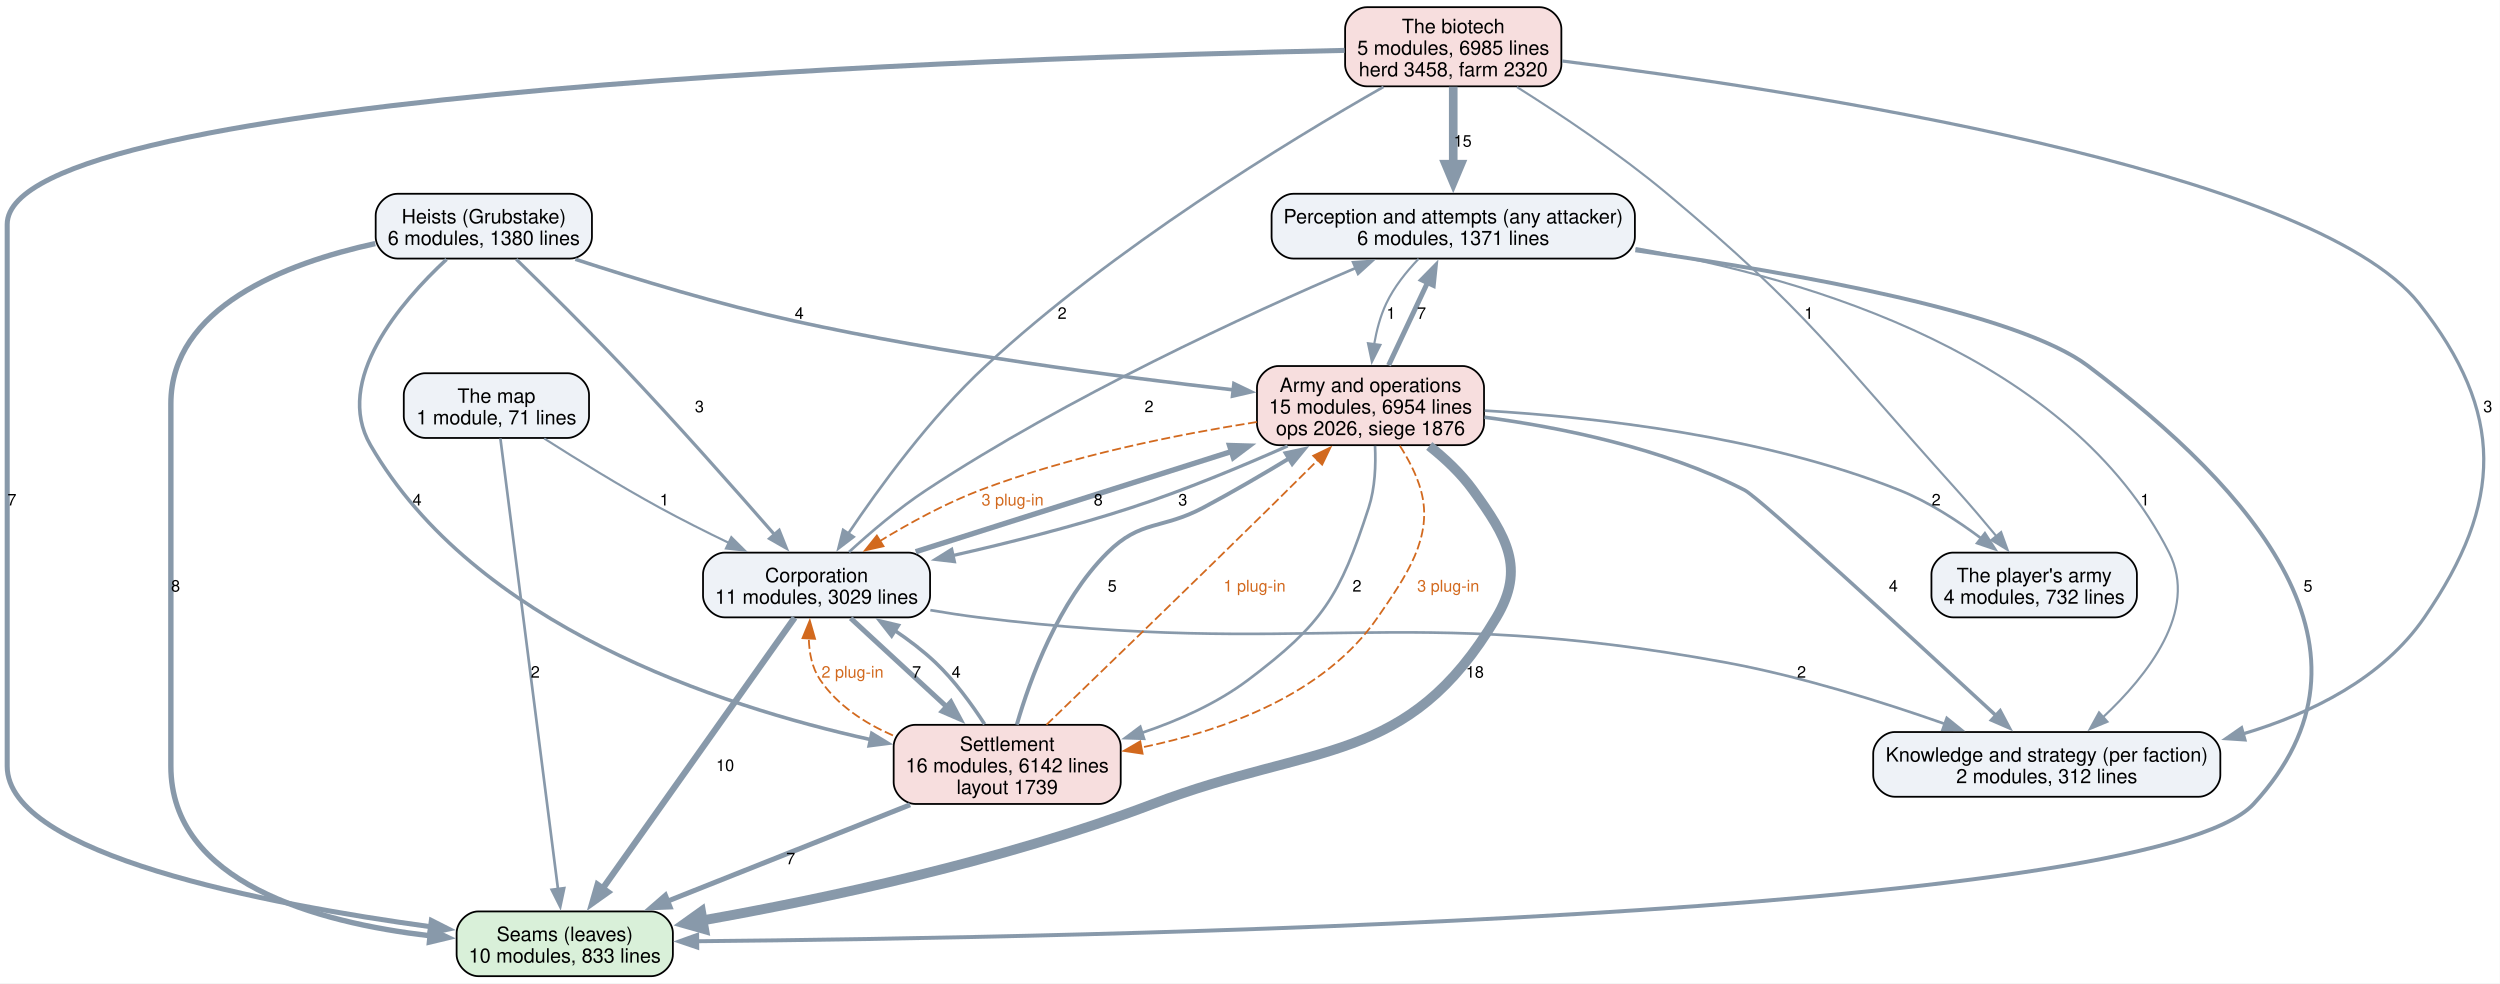
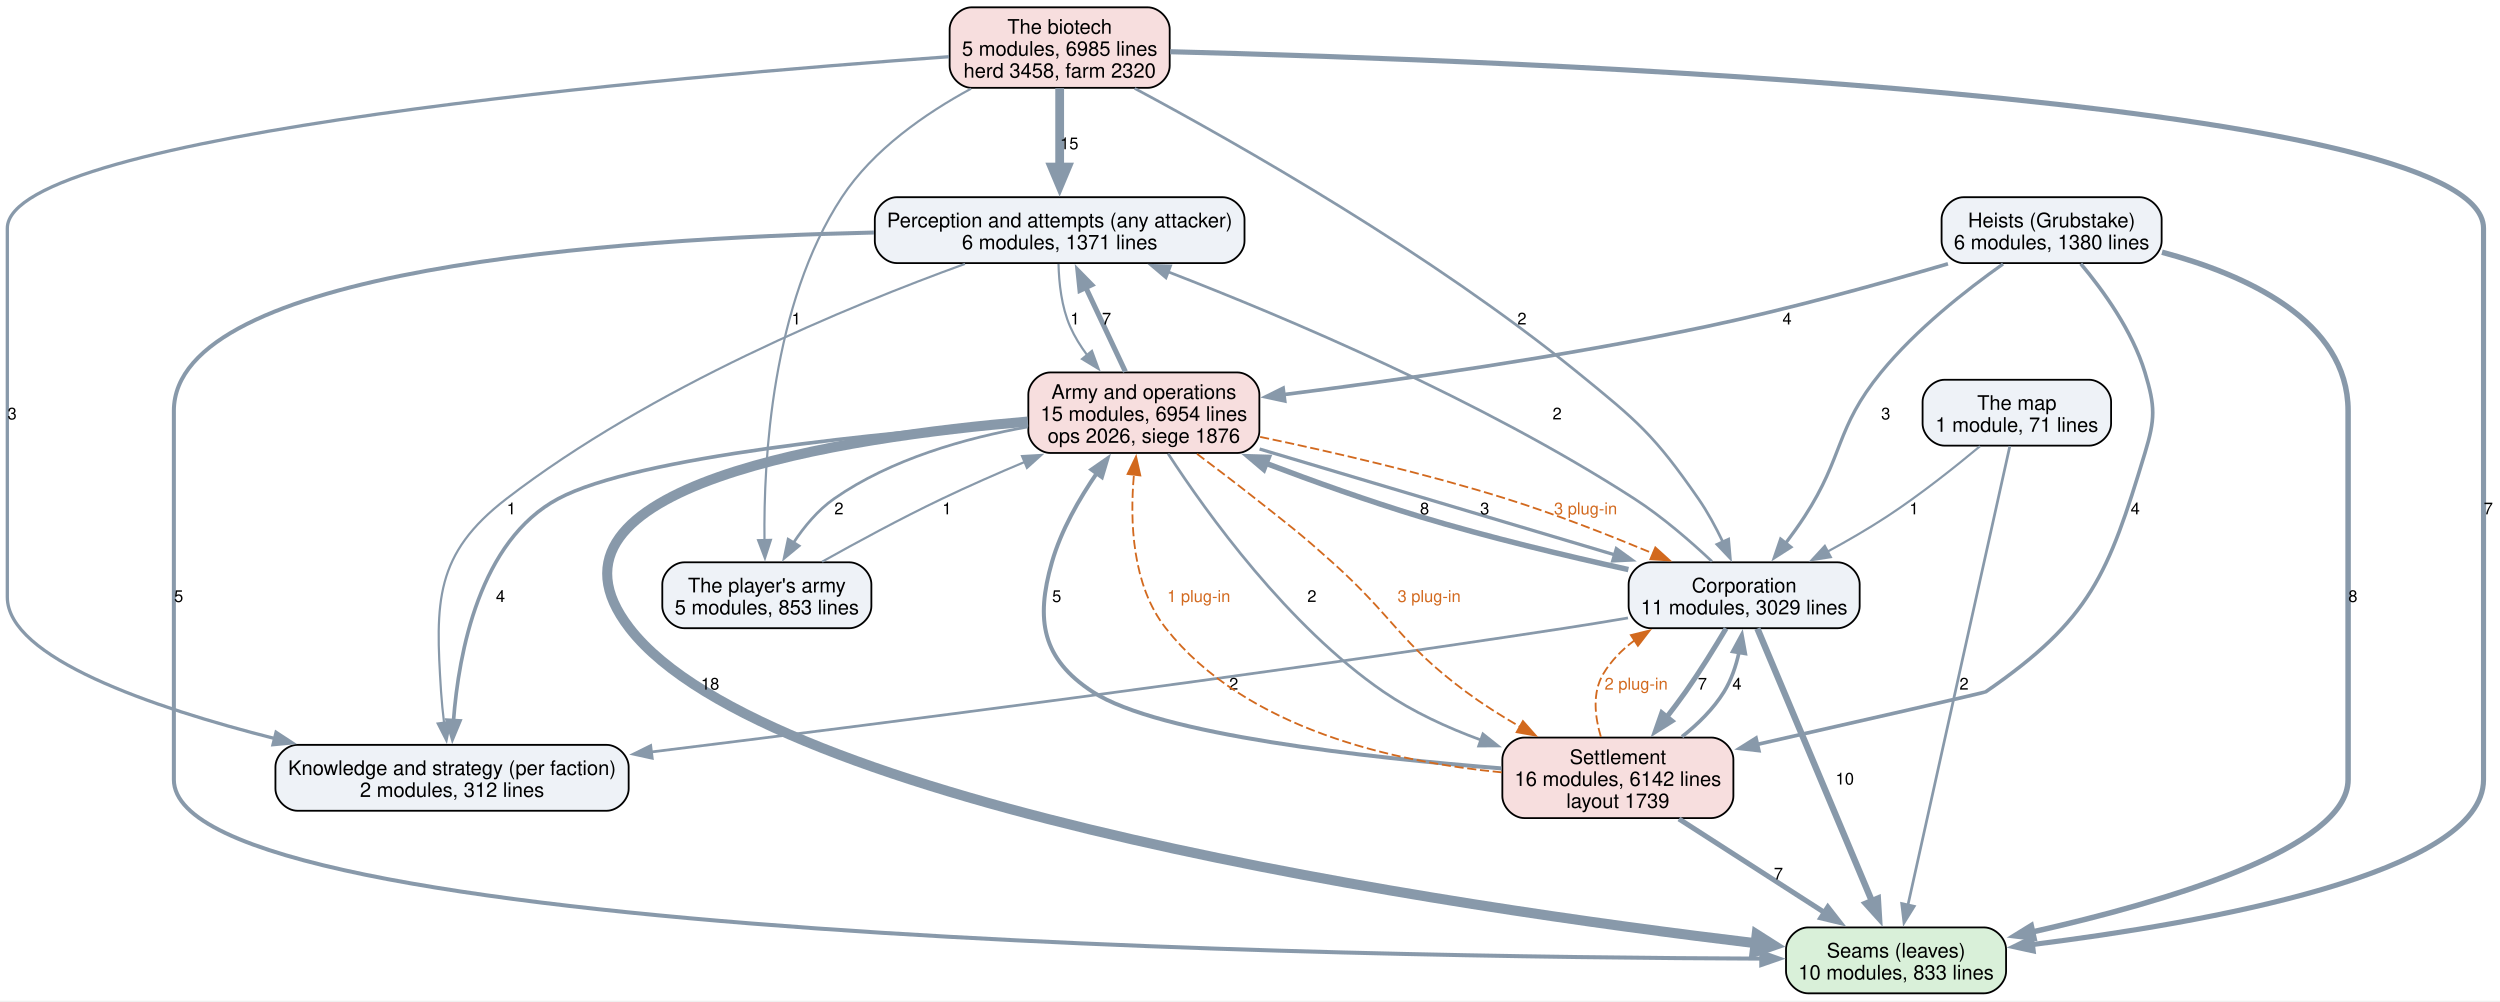
- <svg xmlns="http://www.w3.org/2000/svg" width="1390pt" height="547pt" viewBox="0.00 0.00 1390.00 547.00">
+ <svg xmlns="http://www.w3.org/2000/svg" width="1366pt" height="547pt" viewBox="0.00 0.00 1366.00 547.00">
  <g id="graph0" class="graph" transform="scale(1 1) rotate(0) translate(4 542.75)">
-     <polygon fill="white" stroke="none" points="-4,4 -4,-542.75 1385.84,-542.75 1385.84,4 -4,4" />
+     <polygon fill="white" stroke="none" points="-4,4 -4,-542.75 1362.25,-542.75 1362.25,4 -4,4" />
    <g id="node1" class="node">
-       <path fill="#d9f0d9" stroke="black" d="M358.12,-36C358.12,-36 261.88,-36 261.88,-36 255.88,-36 249.88,-30 249.88,-24 249.88,-24 249.88,-12 249.88,-12 249.88,-6 255.88,0 261.88,0 261.88,0 358.12,0 358.12,0 364.12,0 370.12,-6 370.12,-12 370.12,-12 370.12,-24 370.12,-24 370.12,-30 364.12,-36 358.12,-36" />
-       <text xml:space="preserve" text-anchor="middle" x="310" y="-19.55" font-family="Helvetica,sans-Serif" font-size="11.00">Seams (leaves)</text>
-       <text xml:space="preserve" text-anchor="middle" x="310" y="-7.55" font-family="Helvetica,sans-Serif" font-size="11.00">10 modules, 833 lines</text>
+       <path fill="#d9f0d9" stroke="black" d="M1080.12,-36C1080.12,-36 983.88,-36 983.88,-36 977.88,-36 971.88,-30 971.88,-24 971.88,-24 971.88,-12 971.88,-12 971.88,-6 977.88,0 983.88,0 983.88,0 1080.12,0 1080.12,0 1086.12,0 1092.12,-6 1092.12,-12 1092.12,-12 1092.12,-24 1092.12,-24 1092.12,-30 1086.12,-36 1080.12,-36" />
+       <text xml:space="preserve" text-anchor="middle" x="1032" y="-19.55" font-family="Helvetica,sans-Serif" font-size="11.00">Seams (leaves)</text>
+       <text xml:space="preserve" text-anchor="middle" x="1032" y="-7.55" font-family="Helvetica,sans-Serif" font-size="11.00">10 modules, 833 lines</text>
    </g>
    <g id="node2" class="node">
-       <path fill="#eef2f7" stroke="black" d="M893,-435C893,-435 715,-435 715,-435 709,-435 703,-429 703,-423 703,-423 703,-411 703,-411 703,-405 709,-399 715,-399 715,-399 893,-399 893,-399 899,-399 905,-405 905,-411 905,-411 905,-423 905,-423 905,-429 899,-435 893,-435" />
-       <text xml:space="preserve" text-anchor="middle" x="804" y="-418.55" font-family="Helvetica,sans-Serif" font-size="11.00">Perception and attempts (any attacker)</text>
-       <text xml:space="preserve" text-anchor="middle" x="804" y="-406.55" font-family="Helvetica,sans-Serif" font-size="11.00">6 modules, 1371 lines</text>
+       <path fill="#eef2f7" stroke="black" d="M664,-435C664,-435 486,-435 486,-435 480,-435 474,-429 474,-423 474,-423 474,-411 474,-411 474,-405 480,-399 486,-399 486,-399 664,-399 664,-399 670,-399 676,-405 676,-411 676,-411 676,-423 676,-423 676,-429 670,-435 664,-435" />
+       <text xml:space="preserve" text-anchor="middle" x="575" y="-418.55" font-family="Helvetica,sans-Serif" font-size="11.00">Perception and attempts (any attacker)</text>
+       <text xml:space="preserve" text-anchor="middle" x="575" y="-406.55" font-family="Helvetica,sans-Serif" font-size="11.00">6 modules, 1371 lines</text>
    </g>
    <g id="edge18" class="edge">
-       <path fill="none" stroke="#8899aa" stroke-width="2.2" d="M905.22,-403.59C995.05,-390.88 1117.93,-368.82 1157,-339.25 1249.25,-269.44 1327.4,-180.82 1249,-95.75 1190.7,-32.5 594.16,-21.37 383.33,-19.42" />
-       <polygon fill="#8899aa" stroke="#8899aa" stroke-width="2.2" points="383.66,-15.92 373.63,-19.33 383.6,-22.92 383.66,-15.92" />
-       <text xml:space="preserve" text-anchor="middle" x="1279.24" y="-213.82" font-family="Helvetica,sans-Serif" font-size="9.00">5</text>
+       <path fill="none" stroke="#8899aa" stroke-width="2.2" d="M473.54,-415.7C331.61,-412.48 91,-395.62 91,-318.25 91,-318.25 91,-318.25 91,-116.75 91,-29.63 737.34,-19.77 958.68,-18.95" />
+       <polygon fill="#8899aa" stroke="#8899aa" stroke-width="2.2" points="958.39,-22.45 968.37,-18.92 958.36,-15.45 958.39,-22.45" />
+       <text xml:space="preserve" text-anchor="middle" x="93.62" y="-213.82" font-family="Helvetica,sans-Serif" font-size="9.00">5</text>
    </g>
    <g id="node3" class="node">
-       <path fill="#eef2f7" stroke="black" d="M1218.5,-135.75C1218.5,-135.75 1049.5,-135.75 1049.5,-135.75 1043.5,-135.75 1037.5,-129.75 1037.5,-123.75 1037.5,-123.75 1037.5,-111.75 1037.5,-111.75 1037.5,-105.75 1043.5,-99.75 1049.5,-99.75 1049.5,-99.75 1218.5,-99.75 1218.5,-99.75 1224.5,-99.75 1230.5,-105.75 1230.5,-111.75 1230.5,-111.75 1230.5,-123.75 1230.5,-123.75 1230.5,-129.75 1224.5,-135.75 1218.5,-135.75" />
-       <text xml:space="preserve" text-anchor="middle" x="1134" y="-119.3" font-family="Helvetica,sans-Serif" font-size="11.00">Knowledge and strategy (per faction)</text>
-       <text xml:space="preserve" text-anchor="middle" x="1134" y="-107.3" font-family="Helvetica,sans-Serif" font-size="11.00">2 modules, 312 lines</text>
+       <path fill="#eef2f7" stroke="black" d="M327.5,-135.75C327.5,-135.75 158.5,-135.75 158.5,-135.75 152.5,-135.75 146.5,-129.75 146.5,-123.75 146.5,-123.75 146.5,-111.75 146.5,-111.75 146.5,-105.75 152.5,-99.75 158.5,-99.75 158.5,-99.75 327.5,-99.75 327.5,-99.75 333.5,-99.75 339.5,-105.75 339.5,-111.75 339.5,-111.75 339.5,-123.75 339.5,-123.75 339.5,-129.75 333.5,-135.75 327.5,-135.75" />
+       <text xml:space="preserve" text-anchor="middle" x="243" y="-119.3" font-family="Helvetica,sans-Serif" font-size="11.00">Knowledge and strategy (per faction)</text>
+       <text xml:space="preserve" text-anchor="middle" x="243" y="-107.3" font-family="Helvetica,sans-Serif" font-size="11.00">2 modules, 312 lines</text>
    </g>
    <g id="edge17" class="edge">
-       <path fill="none" stroke="#8899aa" stroke-width="1.2" d="M905.39,-404.81C1004.03,-387.62 1146.85,-344.28 1202,-235.5 1218.41,-203.12 1190.13,-167.23 1165.2,-143.9" />
-       <polygon fill="#8899aa" stroke="#8899aa" stroke-width="1.2" points="1167.73,-141.47 1157.95,-137.41 1163.06,-146.68 1167.73,-141.47" />
-       <text xml:space="preserve" text-anchor="middle" x="1188.59" y="-261.7" font-family="Helvetica,sans-Serif" font-size="9.00">1</text>
+       <path fill="none" stroke="#8899aa" stroke-width="1.2" d="M523.27,-398.56C460.03,-375.63 351.69,-331.02 272.75,-270.25 233.52,-240.05 233.79,-214.15 237,-164.75 237.36,-159.27 237.95,-153.44 238.63,-147.84" />
+       <polygon fill="#8899aa" stroke="#8899aa" stroke-width="1.2" points="242.09,-148.35 239.95,-137.97 235.15,-147.42 242.09,-148.35" />
+       <text xml:space="preserve" text-anchor="middle" x="275.38" y="-261.7" font-family="Helvetica,sans-Serif" font-size="9.00">1</text>
    </g>
    <g id="node6" class="node">
-       <path fill="#f7dede" stroke="black" d="M809.12,-339.25C809.12,-339.25 706.88,-339.25 706.88,-339.25 700.88,-339.25 694.88,-333.25 694.88,-327.25 694.88,-327.25 694.88,-307.25 694.88,-307.25 694.88,-301.25 700.88,-295.25 706.88,-295.25 706.88,-295.25 809.12,-295.25 809.12,-295.25 815.12,-295.25 821.12,-301.25 821.12,-307.25 821.12,-307.25 821.12,-327.25 821.12,-327.25 821.12,-333.25 815.12,-339.25 809.12,-339.25" />
-       <text xml:space="preserve" text-anchor="middle" x="758" y="-324.8" font-family="Helvetica,sans-Serif" font-size="11.00">Army and operations</text>
-       <text xml:space="preserve" text-anchor="middle" x="758" y="-312.8" font-family="Helvetica,sans-Serif" font-size="11.00">15 modules, 6954 lines</text>
-       <text xml:space="preserve" text-anchor="middle" x="758" y="-300.8" font-family="Helvetica,sans-Serif" font-size="11.00">ops 2026, siege 1876</text>
+       <path fill="#f7dede" stroke="black" d="M672.12,-339.25C672.12,-339.25 569.88,-339.25 569.88,-339.25 563.88,-339.25 557.88,-333.25 557.88,-327.25 557.88,-327.25 557.88,-307.25 557.88,-307.25 557.88,-301.25 563.88,-295.25 569.88,-295.25 569.88,-295.25 672.12,-295.25 672.12,-295.25 678.12,-295.25 684.12,-301.25 684.12,-307.25 684.12,-307.25 684.12,-327.25 684.12,-327.25 684.12,-333.25 678.12,-339.25 672.12,-339.25" />
+       <text xml:space="preserve" text-anchor="middle" x="621" y="-324.8" font-family="Helvetica,sans-Serif" font-size="11.00">Army and operations</text>
+       <text xml:space="preserve" text-anchor="middle" x="621" y="-312.8" font-family="Helvetica,sans-Serif" font-size="11.00">15 modules, 6954 lines</text>
+       <text xml:space="preserve" text-anchor="middle" x="621" y="-300.8" font-family="Helvetica,sans-Serif" font-size="11.00">ops 2026, siege 1876</text>
    </g>
    <g id="edge16" class="edge">
-       <path fill="none" stroke="#8899aa" stroke-width="1.2" d="M784.77,-398.86C778.03,-391.82 771.07,-383.17 766.75,-374 763.46,-367.02 761.37,-359.06 760.04,-351.38" />
-       <polygon fill="#8899aa" stroke="#8899aa" stroke-width="1.2" points="763.52,-351 758.77,-341.53 756.58,-351.9 763.52,-351" />
-       <text xml:space="preserve" text-anchor="middle" x="769.38" y="-365.45" font-family="Helvetica,sans-Serif" font-size="9.00">1</text>
+       <path fill="none" stroke="#8899aa" stroke-width="1.2" d="M574.37,-398.55C574.61,-388.18 576.01,-375.01 580.75,-364.25 583.15,-358.81 586.42,-353.54 590.08,-348.63" />
+       <polygon fill="#8899aa" stroke="#8899aa" stroke-width="1.2" points="592.64,-351.04 596.3,-341.1 587.23,-346.59 592.64,-351.04" />
+       <text xml:space="preserve" text-anchor="middle" x="583.38" y="-365.45" font-family="Helvetica,sans-Serif" font-size="9.00">1</text>
    </g>
    <g id="node4" class="node">
-       <path fill="#eef2f7" stroke="black" d="M501.12,-235.5C501.12,-235.5 398.88,-235.5 398.88,-235.5 392.88,-235.5 386.88,-229.5 386.88,-223.5 386.88,-223.5 386.88,-211.5 386.88,-211.5 386.88,-205.5 392.88,-199.5 398.88,-199.5 398.88,-199.5 501.12,-199.5 501.12,-199.5 507.12,-199.5 513.12,-205.5 513.12,-211.5 513.12,-211.5 513.12,-223.5 513.12,-223.5 513.12,-229.5 507.12,-235.5 501.12,-235.5" />
-       <text xml:space="preserve" text-anchor="middle" x="450" y="-219.05" font-family="Helvetica,sans-Serif" font-size="11.00">Corporation</text>
-       <text xml:space="preserve" text-anchor="middle" x="450" y="-207.05" font-family="Helvetica,sans-Serif" font-size="11.00">11 modules, 3029 lines</text>
+       <path fill="#eef2f7" stroke="black" d="M1000.12,-235.5C1000.12,-235.5 897.88,-235.5 897.88,-235.5 891.88,-235.5 885.88,-229.5 885.88,-223.5 885.88,-223.5 885.88,-211.5 885.88,-211.5 885.88,-205.5 891.88,-199.5 897.88,-199.5 897.88,-199.5 1000.12,-199.5 1000.12,-199.5 1006.12,-199.5 1012.12,-205.5 1012.12,-211.5 1012.12,-211.5 1012.12,-223.5 1012.12,-223.5 1012.12,-229.5 1006.12,-235.5 1000.12,-235.5" />
+       <text xml:space="preserve" text-anchor="middle" x="949" y="-219.05" font-family="Helvetica,sans-Serif" font-size="11.00">Corporation</text>
+       <text xml:space="preserve" text-anchor="middle" x="949" y="-207.05" font-family="Helvetica,sans-Serif" font-size="11.00">11 modules, 3029 lines</text>
    </g>
    <g id="edge10" class="edge">
-       <path fill="none" stroke="#8899aa" stroke-width="3.5" d="M437.82,-199.32C413.93,-165.61 360.67,-90.47 330.99,-48.61" />
-       <polygon fill="#8899aa" stroke="#8899aa" stroke-width="3.5" points="333.95,-46.74 325.31,-40.6 328.24,-50.79 333.95,-46.74" />
-       <text xml:space="preserve" text-anchor="middle" x="399.17" y="-114.08" font-family="Helvetica,sans-Serif" font-size="9.00">10</text>
+       <path fill="none" stroke="#8899aa" stroke-width="3.5" d="M956.22,-199.32C970.2,-166.05 1001.15,-92.42 1018.86,-50.26" />
+       <polygon fill="#8899aa" stroke="#8899aa" stroke-width="3.5" points="1022.04,-51.74 1022.68,-41.17 1015.58,-49.03 1022.04,-51.74" />
+       <text xml:space="preserve" text-anchor="middle" x="1004" y="-114.08" font-family="Helvetica,sans-Serif" font-size="9.00">10</text>
    </g>
    <g id="edge9" class="edge">
-       <path fill="none" stroke="#8899aa" stroke-width="1.5" d="M468.03,-235.82C479.71,-246.52 495.58,-260.09 511,-270.25 589.67,-322.08 689.35,-367.91 749.82,-393.78" />
-       <polygon fill="#8899aa" stroke="#8899aa" stroke-width="1.5" points="748.34,-396.95 758.92,-397.64 751.08,-390.51 748.34,-396.95" />
-       <text xml:space="preserve" text-anchor="middle" x="634.85" y="-313.57" font-family="Helvetica,sans-Serif" font-size="9.00">2</text>
+       <path fill="none" stroke="#8899aa" stroke-width="1.5" d="M931.4,-235.99C919.97,-246.75 904.37,-260.33 889,-270.25 805.64,-324.05 699.21,-369.08 634.13,-394.27" />
+       <polygon fill="#8899aa" stroke="#8899aa" stroke-width="1.5" points="633.08,-390.93 624.99,-397.78 635.58,-397.46 633.08,-390.93" />
+       <text xml:space="preserve" text-anchor="middle" x="846.81" y="-313.57" font-family="Helvetica,sans-Serif" font-size="9.00">2</text>
    </g>
    <g id="edge8" class="edge">
-       <path fill="none" stroke="#8899aa" stroke-width="1.5" d="M513.27,-203.51C522.22,-201.98 531.32,-200.58 540,-199.5 723.37,-176.75 773.24,-207.77 955,-174.5 996.85,-166.84 1042.64,-152.46 1077.42,-140.23" />
-       <polygon fill="#8899aa" stroke="#8899aa" stroke-width="1.5" points="1078.4,-143.6 1086.64,-136.94 1076.05,-137.01 1078.4,-143.6" />
-       <text xml:space="preserve" text-anchor="middle" x="997.67" y="-165.95" font-family="Helvetica,sans-Serif" font-size="9.00">2</text>
+       <path fill="none" stroke="#8899aa" stroke-width="1.5" d="M885.54,-205.11C874.05,-203.16 862.18,-201.21 851,-199.5 676.68,-172.82 473.46,-146.86 351.67,-131.86" />
+       <polygon fill="#8899aa" stroke="#8899aa" stroke-width="1.5" points="352.39,-128.42 342.04,-130.68 351.54,-135.37 352.39,-128.42" />
+       <text xml:space="preserve" text-anchor="middle" x="670.09" y="-165.95" font-family="Helvetica,sans-Serif" font-size="9.00">2</text>
    </g>
    <g id="node5" class="node">
-       <path fill="#f7dede" stroke="black" d="M607.12,-139.75C607.12,-139.75 504.88,-139.75 504.88,-139.75 498.88,-139.75 492.88,-133.75 492.88,-127.75 492.88,-127.75 492.88,-107.75 492.88,-107.75 492.88,-101.75 498.88,-95.75 504.88,-95.75 504.88,-95.75 607.12,-95.75 607.12,-95.75 613.12,-95.75 619.12,-101.75 619.12,-107.75 619.12,-107.75 619.12,-127.75 619.12,-127.75 619.12,-133.75 613.12,-139.75 607.12,-139.75" />
-       <text xml:space="preserve" text-anchor="middle" x="556" y="-125.3" font-family="Helvetica,sans-Serif" font-size="11.00">Settlement</text>
-       <text xml:space="preserve" text-anchor="middle" x="556" y="-113.3" font-family="Helvetica,sans-Serif" font-size="11.00">16 modules, 6142 lines</text>
-       <text xml:space="preserve" text-anchor="middle" x="556" y="-101.3" font-family="Helvetica,sans-Serif" font-size="11.00">layout 1739</text>
+       <path fill="#f7dede" stroke="black" d="M931.12,-139.75C931.12,-139.75 828.88,-139.75 828.88,-139.75 822.88,-139.75 816.88,-133.75 816.88,-127.75 816.88,-127.75 816.88,-107.75 816.88,-107.75 816.88,-101.75 822.88,-95.75 828.88,-95.75 828.88,-95.75 931.12,-95.75 931.12,-95.75 937.12,-95.75 943.12,-101.75 943.12,-107.75 943.12,-107.75 943.12,-127.75 943.12,-127.75 943.12,-133.75 937.12,-139.75 931.12,-139.75" />
+       <text xml:space="preserve" text-anchor="middle" x="880" y="-125.3" font-family="Helvetica,sans-Serif" font-size="11.00">Settlement</text>
+       <text xml:space="preserve" text-anchor="middle" x="880" y="-113.3" font-family="Helvetica,sans-Serif" font-size="11.00">16 modules, 6142 lines</text>
+       <text xml:space="preserve" text-anchor="middle" x="880" y="-101.3" font-family="Helvetica,sans-Serif" font-size="11.00">layout 1739</text>
    </g>
    <g id="edge11" class="edge">
-       <path fill="none" stroke="#8899aa" stroke-width="2.8" d="M468.95,-199.02C483.75,-185.38 504.68,-166.08 522.31,-149.82" />
-       <polygon fill="#8899aa" stroke="#8899aa" stroke-width="2.8" points="524.68,-152.39 529.66,-143.04 519.94,-147.25 524.68,-152.39" />
-       <text xml:space="preserve" text-anchor="middle" x="505.62" y="-165.95" font-family="Helvetica,sans-Serif" font-size="9.00">7</text>
+       <path fill="none" stroke="#8899aa" stroke-width="2.8" d="M939.14,-199.38C933.06,-189.13 924.93,-175.96 917,-164.75 913.76,-160.17 910.22,-155.45 906.65,-150.86" />
+       <polygon fill="#8899aa" stroke="#8899aa" stroke-width="2.8" points="909.49,-148.81 900.52,-143.17 904.02,-153.17 909.49,-148.81" />
+       <text xml:space="preserve" text-anchor="middle" x="926.18" y="-165.95" font-family="Helvetica,sans-Serif" font-size="9.00">7</text>
    </g>
    <g id="edge7" class="edge">
-       <path fill="none" stroke="#8899aa" stroke-width="3" d="M505.11,-235.99C554.03,-251.52 626.02,-274.36 680.7,-291.72" />
-       <polygon fill="#8899aa" stroke="#8899aa" stroke-width="3" points="679.64,-295.05 690.23,-294.74 681.76,-288.38 679.64,-295.05" />
-       <text xml:space="preserve" text-anchor="middle" x="606.62" y="-261.7" font-family="Helvetica,sans-Serif" font-size="9.00">8</text>
+       <path fill="none" stroke="#8899aa" stroke-width="3" d="M885.75,-231.53C851.7,-239.03 809.14,-249.2 771.75,-260.5 743.9,-268.92 713.73,-279.72 687.75,-289.58" />
+       <polygon fill="#8899aa" stroke="#8899aa" stroke-width="3" points="686.51,-286.31 678.42,-293.16 689.01,-292.84 686.51,-286.31" />
+       <text xml:space="preserve" text-anchor="middle" x="774.38" y="-261.7" font-family="Helvetica,sans-Serif" font-size="9.00">8</text>
    </g>
    <g id="edge21" class="edge">
-       <path fill="none" stroke="#8899aa" stroke-width="2.8" d="M502.01,-95.3C462.11,-79.44 407.89,-57.9 367.24,-41.74" />
-       <polygon fill="#8899aa" stroke="#8899aa" stroke-width="2.8" points="368.54,-38.49 357.95,-38.05 365.95,-45 368.54,-38.49" />
-       <text xml:space="preserve" text-anchor="middle" x="435.62" y="-62.2" font-family="Helvetica,sans-Serif" font-size="9.00">7</text>
+       <path fill="none" stroke="#8899aa" stroke-width="2.8" d="M913.36,-95.3C936.83,-80.2 968.33,-59.95 992.97,-44.1" />
+       <polygon fill="#8899aa" stroke="#8899aa" stroke-width="2.8" points="994.72,-47.13 1001.24,-38.78 990.94,-41.25 994.72,-47.13" />
+       <text xml:space="preserve" text-anchor="middle" x="967.73" y="-62.2" font-family="Helvetica,sans-Serif" font-size="9.00">7</text>
    </g>
    <g id="edge20" class="edge">
-       <path fill="none" stroke="#8899aa" stroke-width="2" d="M543.45,-140.1C536.29,-151.17 526.64,-164.43 516,-174.5 509.22,-180.92 501.32,-186.92 493.39,-192.26" />
-       <polygon fill="#8899aa" stroke="#8899aa" stroke-width="2" points="491.75,-189.15 485.21,-197.49 495.52,-195.05 491.75,-189.15" />
-       <text xml:space="preserve" text-anchor="middle" x="527.64" y="-165.95" font-family="Helvetica,sans-Serif" font-size="9.00">4</text>
+       <path fill="none" stroke="#8899aa" stroke-width="2" d="M915.06,-140.24C923.72,-147.08 932.18,-155.36 938,-164.75 941.99,-171.19 944.55,-178.85 946.19,-186.28" />
+       <polygon fill="#8899aa" stroke="#8899aa" stroke-width="2" points="942.73,-186.79 947.77,-196.1 949.64,-185.67 942.73,-186.79" />
+       <text xml:space="preserve" text-anchor="middle" x="945.06" y="-165.95" font-family="Helvetica,sans-Serif" font-size="9.00">4</text>
+     </g>
+     <g id="edge33" class="edge">
+       <path fill="none" stroke="#d2691e" stroke-dasharray="5,2" d="M870.71,-140.15C867.44,-151.1 865.91,-164.24 872,-174.5 876.28,-181.7 882.27,-187.75 889.04,-192.8" />
+       <polygon fill="#d2691e" stroke="#d2691e" points="887.12,-195.73 897.41,-198.27 890.95,-189.87 887.12,-195.73" />
+       <text xml:space="preserve" text-anchor="middle" x="890" y="-165.95" font-family="Helvetica,sans-Serif" font-size="9.00" fill="#d2691e">2 plug-in</text>
+     </g>
+     <g id="edge19" class="edge">
+       <path fill="none" stroke="#8899aa" stroke-width="2.2" d="M816.42,-122.9C743.33,-128.71 628.82,-141.27 593,-164.75 565.43,-182.82 561.69,-203.81 570.75,-235.5 575.73,-252.91 585.66,-270.23 595.39,-284.33" />
+       <polygon fill="#8899aa" stroke="#8899aa" stroke-width="2.2" points="592.4,-286.16 601.1,-292.2 598.06,-282.05 592.4,-286.16" />
+       <text xml:space="preserve" text-anchor="middle" x="573.38" y="-213.82" font-family="Helvetica,sans-Serif" font-size="9.00">5</text>
    </g>
    <g id="edge32" class="edge">
-       <path fill="none" stroke="#d2691e" stroke-dasharray="5,2" d="M492.48,-133.84C476.75,-140.68 461.65,-150.54 452,-164.75 447.45,-171.45 445.86,-179.83 445.7,-187.89" />
-       <polygon fill="#d2691e" stroke="#d2691e" points="442.19,-187.93 446.24,-197.72 449.18,-187.55 442.19,-187.93" />
-       <text xml:space="preserve" text-anchor="middle" x="470" y="-165.95" font-family="Helvetica,sans-Serif" font-size="9.00" fill="#d2691e">2 plug-in</text>
-     </g>
-     <g id="edge19" class="edge">
-       <path fill="none" stroke="#8899aa" stroke-width="2.2" d="M561.35,-139.86C568.78,-165.43 584.5,-208.43 611.75,-235.5 630.3,-253.93 641.92,-248.21 665,-260.5 680.89,-268.96 697.88,-278.88 712.94,-287.99" />
-       <polygon fill="#8899aa" stroke="#8899aa" stroke-width="2.2" points="710.83,-290.8 721.18,-293.02 714.47,-284.82 710.83,-290.8" />
-       <text xml:space="preserve" text-anchor="middle" x="614.38" y="-213.82" font-family="Helvetica,sans-Serif" font-size="9.00">5</text>
+       <path fill="none" stroke="#d2691e" stroke-dasharray="5,2" d="M816.56,-120.73C758.97,-126.23 676.57,-144.08 633,-199.5 614.52,-223.01 613.28,-257.93 615.59,-283.46" />
+       <polygon fill="#d2691e" stroke="#d2691e" points="612.11,-283.76 616.73,-293.29 619.06,-282.96 612.11,-283.76" />
+       <text xml:space="preserve" text-anchor="middle" x="651" y="-213.82" font-family="Helvetica,sans-Serif" font-size="9.00" fill="#d2691e">1 plug-in</text>
+     </g>
+     <g id="edge4" class="edge">
+       <path fill="none" stroke="#8899aa" stroke-width="5.5" d="M557.6,-312.41C457.38,-303.94 279.6,-277.67 340,-199.5 415.5,-101.78 791.48,-46.94 955.39,-27.35" />
+       <polygon fill="#8899aa" stroke="#8899aa" stroke-width="5.5" points="955.84,-32.14 965.21,-26.19 954.71,-22.58 955.84,-32.14" />
+       <text xml:space="preserve" text-anchor="middle" x="384.02" y="-165.95" font-family="Helvetica,sans-Serif" font-size="9.00">18</text>
+     </g>
+     <g id="edge3" class="edge">
+       <path fill="none" stroke="#8899aa" stroke-width="2.8" d="M610.92,-339.67C604.56,-353.18 596.25,-370.85 589.22,-385.78" />
+       <polygon fill="#8899aa" stroke="#8899aa" stroke-width="2.8" points="586.12,-384.15 585.03,-394.69 592.45,-387.13 586.12,-384.15" />
+       <text xml:space="preserve" text-anchor="middle" x="600.62" y="-365.45" font-family="Helvetica,sans-Serif" font-size="9.00">7</text>
+     </g>
+     <g id="edge2" class="edge">
+       <path fill="none" stroke="#8899aa" stroke-width="2" d="M557.49,-312.25C477.19,-306.31 344.19,-293.32 301,-270.25 258.05,-247.31 246.66,-186.24 243.79,-149.02" />
+       <polygon fill="#8899aa" stroke="#8899aa" stroke-width="2" points="247.29,-148.86 243.23,-139.07 240.3,-149.25 247.29,-148.86" />
+       <text xml:space="preserve" text-anchor="middle" x="269.46" y="-213.82" font-family="Helvetica,sans-Serif" font-size="9.00">4</text>
+     </g>
+     <g id="edge1" class="edge">
+       <path fill="none" stroke="#8899aa" stroke-width="1.8" d="M684.24,-297.4C739.86,-280.83 820.71,-256.73 878.42,-239.54" />
+       <polygon fill="#8899aa" stroke="#8899aa" stroke-width="1.8" points="879.17,-242.96 887.75,-236.75 877.17,-236.26 879.17,-242.96" />
+       <text xml:space="preserve" text-anchor="middle" x="807.26" y="-261.7" font-family="Helvetica,sans-Serif" font-size="9.00">3</text>
+     </g>
+     <g id="edge30" class="edge">
+       <path fill="none" stroke="#d2691e" stroke-dasharray="5,2" d="M684.52,-304.04C723.68,-295.88 774.71,-284.12 819,-270.25 845.94,-261.81 875.21,-250.37 899.14,-240.39" />
+       <polygon fill="#d2691e" stroke="#d2691e" points="900.48,-243.63 908.34,-236.52 897.76,-237.18 900.48,-243.63" />
+       <text xml:space="preserve" text-anchor="middle" x="862.36" y="-261.7" font-family="Helvetica,sans-Serif" font-size="9.00" fill="#d2691e">3 plug-in</text>
+     </g>
+     <g id="edge5" class="edge">
+       <path fill="none" stroke="#8899aa" stroke-width="1.5" d="M634.26,-294.84C655.38,-262.36 699.68,-200.66 752,-164.75 767.97,-153.79 786.84,-145.14 805.12,-138.43" />
+       <polygon fill="#8899aa" stroke="#8899aa" stroke-width="1.5" points="806.26,-141.74 814.55,-135.15 803.96,-135.13 806.26,-141.74" />
+       <text xml:space="preserve" text-anchor="middle" x="712.82" y="-213.82" font-family="Helvetica,sans-Serif" font-size="9.00">2</text>
    </g>
    <g id="edge31" class="edge">
-       <path fill="none" stroke="#d2691e" stroke-dasharray="5,2" d="M577.85,-139.8C606.47,-167.41 658.16,-217.4 702,-260.5 710.75,-269.1 720.22,-278.49 728.84,-287.08" />
-       <polygon fill="#d2691e" stroke="#d2691e" points="726.16,-289.36 735.72,-293.94 731.11,-284.4 726.16,-289.36" />
-       <text xml:space="preserve" text-anchor="middle" x="693.53" y="-213.82" font-family="Helvetica,sans-Serif" font-size="9.00" fill="#d2691e">1 plug-in</text>
-     </g>
-     <g id="edge4" class="edge">
-       <path fill="none" stroke="#8899aa" stroke-width="5.5" d="M790.67,-294.78C799.47,-287.79 808.38,-279.43 815,-270.25 833.7,-244.32 844.34,-226.98 828,-199.5 778.61,-116.47 727.27,-130.15 637,-95.75 553.94,-64.1 453.86,-42.93 386.47,-30.98" />
-       <polygon fill="#8899aa" stroke="#8899aa" stroke-width="5.5" points="387.42,-26.26 376.75,-29.29 385.78,-35.74 387.42,-26.26" />
-       <text xml:space="preserve" text-anchor="middle" x="816.02" y="-165.95" font-family="Helvetica,sans-Serif" font-size="9.00">18</text>
-     </g>
-     <g id="edge3" class="edge">
-       <path fill="none" stroke="#8899aa" stroke-width="2.8" d="M768.08,-339.67C774.44,-353.18 782.75,-370.85 789.78,-385.78" />
-       <polygon fill="#8899aa" stroke="#8899aa" stroke-width="2.8" points="786.55,-387.13 793.97,-394.69 792.88,-384.15 786.55,-387.13" />
-       <text xml:space="preserve" text-anchor="middle" x="786.38" y="-365.45" font-family="Helvetica,sans-Serif" font-size="9.00">7</text>
-     </g>
-     <g id="edge2" class="edge">
-       <path fill="none" stroke="#8899aa" stroke-width="2" d="M821.38,-310.78C864.14,-305.08 920.79,-293.54 966,-270.25 974.17,-266.04 1060.28,-186.93 1105.93,-144.74" />
-       <polygon fill="#8899aa" stroke="#8899aa" stroke-width="2" points="1108.09,-147.51 1113.06,-138.15 1103.34,-142.37 1108.09,-147.51" />
-       <text xml:space="preserve" text-anchor="middle" x="1048.69" y="-213.82" font-family="Helvetica,sans-Serif" font-size="9.00">4</text>
-     </g>
-     <g id="edge1" class="edge">
-       <path fill="none" stroke="#8899aa" stroke-width="1.8" d="M711.92,-294.77C686.63,-283.54 654.51,-270.15 625,-260.5 592.89,-249.99 556.67,-240.87 525.56,-233.83" />
-       <polygon fill="#8899aa" stroke="#8899aa" stroke-width="1.8" points="526.64,-230.49 516.12,-231.73 525.12,-237.32 526.64,-230.49" />
-       <text xml:space="preserve" text-anchor="middle" x="653.64" y="-261.7" font-family="Helvetica,sans-Serif" font-size="9.00">3</text>
+       <path fill="none" stroke="#d2691e" stroke-dasharray="5,2" d="M650.06,-294.75C660.24,-287.11 671.7,-278.39 682,-270.25 701.01,-255.23 705.95,-251.67 724,-235.5 757.65,-205.35 760.7,-191.66 797,-164.75 806.13,-157.98 816.37,-151.52 826.46,-145.69" />
+       <polygon fill="#d2691e" stroke="#d2691e" points="828.12,-148.77 835.13,-140.83 824.69,-142.67 828.12,-148.77" />
+       <text xml:space="preserve" text-anchor="middle" x="776.88" y="-213.82" font-family="Helvetica,sans-Serif" font-size="9.00" fill="#d2691e">3 plug-in</text>
+     </g>
+     <g id="node10" class="node">
+       <path fill="#eef2f7" stroke="black" d="M460.12,-235.5C460.12,-235.5 369.88,-235.5 369.88,-235.5 363.88,-235.5 357.88,-229.5 357.88,-223.5 357.88,-223.5 357.88,-211.5 357.88,-211.5 357.88,-205.5 363.88,-199.5 369.88,-199.5 369.88,-199.5 460.12,-199.5 460.12,-199.5 466.12,-199.5 472.12,-205.5 472.12,-211.5 472.12,-211.5 472.12,-223.5 472.12,-223.5 472.12,-229.5 466.12,-235.5 460.12,-235.5" />
+       <text xml:space="preserve" text-anchor="middle" x="415" y="-219.05" font-family="Helvetica,sans-Serif" font-size="11.00">The player's army</text>
+       <text xml:space="preserve" text-anchor="middle" x="415" y="-207.05" font-family="Helvetica,sans-Serif" font-size="11.00">5 modules, 853 lines</text>
+     </g>
+     <g id="edge6" class="edge">
+       <path fill="none" stroke="#8899aa" stroke-width="1.5" d="M557.51,-309.48C523.72,-303.42 482.84,-291.95 451.75,-270.25 442.88,-264.06 435.42,-255.02 429.58,-246.21" />
+       <polygon fill="#8899aa" stroke="#8899aa" stroke-width="1.5" points="432.62,-244.49 424.45,-237.74 426.64,-248.11 432.62,-244.49" />
+       <text xml:space="preserve" text-anchor="middle" x="454.38" y="-261.7" font-family="Helvetica,sans-Serif" font-size="9.00">2</text>
+     </g>
+     <g id="node7" class="node">
+       <path fill="#eef2f7" stroke="black" d="M1165.12,-435C1165.12,-435 1068.88,-435 1068.88,-435 1062.88,-435 1056.88,-429 1056.88,-423 1056.88,-423 1056.88,-411 1056.88,-411 1056.88,-405 1062.88,-399 1068.88,-399 1068.88,-399 1165.12,-399 1165.12,-399 1171.12,-399 1177.12,-405 1177.12,-411 1177.12,-411 1177.12,-423 1177.12,-423 1177.12,-429 1171.12,-435 1165.12,-435" />
+       <text xml:space="preserve" text-anchor="middle" x="1117" y="-418.55" font-family="Helvetica,sans-Serif" font-size="11.00">Heists (Grubstake)</text>
+       <text xml:space="preserve" text-anchor="middle" x="1117" y="-406.55" font-family="Helvetica,sans-Serif" font-size="11.00">6 modules, 1380 lines</text>
+     </g>
+     <g id="edge14" class="edge">
+       <path fill="none" stroke="#8899aa" stroke-width="3" d="M1177.32,-404.94C1223.38,-392.61 1279,-367.52 1279,-318.25 1279,-318.25 1279,-318.25 1279,-116.75 1279,-79.24 1179.29,-49.94 1106.57,-33.55" />
+       <polygon fill="#8899aa" stroke="#8899aa" stroke-width="3" points="1107.38,-30.14 1096.86,-31.42 1105.88,-36.98 1107.38,-30.14" />
+       <text xml:space="preserve" text-anchor="middle" x="1281.62" y="-213.82" font-family="Helvetica,sans-Serif" font-size="9.00">8</text>
+     </g>
+     <g id="edge13" class="edge">
+       <path fill="none" stroke="#8899aa" stroke-width="1.8" d="M1090.46,-398.51C1070.34,-384.29 1042.98,-362.8 1023.75,-339.25 998.69,-308.57 1003.6,-293.71 982,-260.5 978.84,-255.65 975.26,-250.66 971.65,-245.9" />
+       <polygon fill="#8899aa" stroke="#8899aa" stroke-width="1.8" points="974.47,-243.82 965.54,-238.11 968.96,-248.14 974.47,-243.82" />
+       <text xml:space="preserve" text-anchor="middle" x="1026.38" y="-313.57" font-family="Helvetica,sans-Serif" font-size="9.00">3</text>
+     </g>
+     <g id="edge15" class="edge">
+       <path fill="none" stroke="#8899aa" stroke-width="2" d="M1132.92,-398.65C1145.18,-384.03 1161.16,-361.92 1168,-339.25 1173.65,-320.53 1173.67,-313.97 1168,-295.25 1147.8,-228.53 1138.38,-204.33 1081,-164.75 1080.32,-164.28 1012.78,-148.87 956.18,-136.02" />
+       <polygon fill="#8899aa" stroke="#8899aa" stroke-width="2" points="957.04,-132.62 946.51,-133.82 955.49,-139.45 957.04,-132.62" />
+       <text xml:space="preserve" text-anchor="middle" x="1162.7" y="-261.7" font-family="Helvetica,sans-Serif" font-size="9.00">4</text>
+     </g>
+     <g id="edge12" class="edge">
+       <path fill="none" stroke="#8899aa" stroke-width="2" d="M1060.36,-398.6C1023.04,-387.61 972.94,-373.73 928,-364.25 850.09,-347.81 759.86,-335.02 697.47,-327.15" />
+       <polygon fill="#8899aa" stroke="#8899aa" stroke-width="2" points="697.96,-323.68 687.6,-325.92 697.09,-330.63 697.96,-323.68" />
+       <text xml:space="preserve" text-anchor="middle" x="972.45" y="-365.45" font-family="Helvetica,sans-Serif" font-size="9.00">4</text>
+     </g>
+     <g id="node8" class="node">
+       <path fill="#f7dede" stroke="black" d="M623.12,-538.75C623.12,-538.75 526.88,-538.75 526.88,-538.75 520.88,-538.75 514.88,-532.75 514.88,-526.75 514.88,-526.75 514.88,-506.75 514.88,-506.75 514.88,-500.75 520.88,-494.75 526.88,-494.75 526.88,-494.75 623.12,-494.75 623.12,-494.75 629.12,-494.75 635.12,-500.75 635.12,-506.75 635.12,-506.75 635.12,-526.75 635.12,-526.75 635.12,-532.75 629.12,-538.75 623.12,-538.75" />
+       <text xml:space="preserve" text-anchor="middle" x="575" y="-524.3" font-family="Helvetica,sans-Serif" font-size="11.00">The biotech</text>
+       <text xml:space="preserve" text-anchor="middle" x="575" y="-512.3" font-family="Helvetica,sans-Serif" font-size="11.00">5 modules, 6985 lines</text>
+       <text xml:space="preserve" text-anchor="middle" x="575" y="-500.3" font-family="Helvetica,sans-Serif" font-size="11.00">herd 3458, farm 2320</text>
+     </g>
+     <g id="edge25" class="edge">
+       <path fill="none" stroke="#8899aa" stroke-width="2.8" d="M635.4,-514.49C818.2,-509.88 1353,-490.23 1353,-418 1353,-418 1353,-418 1353,-116.75 1353,-65.49 1201.33,-38.52 1106.5,-26.66" />
+       <polygon fill="#8899aa" stroke="#8899aa" stroke-width="2.8" points="1106.93,-23.19 1096.58,-25.46 1106.09,-30.13 1106.93,-23.19" />
+       <text xml:space="preserve" text-anchor="middle" x="1355.62" y="-261.7" font-family="Helvetica,sans-Serif" font-size="9.00">7</text>
+     </g>
+     <g id="edge24" class="edge">
+       <path fill="none" stroke="#8899aa" stroke-width="4.8" d="M575,-494.54C575,-481.93 575,-465.64 575,-451.34" />
+       <polygon fill="#8899aa" stroke="#8899aa" stroke-width="4.8" points="579.2,-451.46 575,-441.46 570.8,-451.46 579.2,-451.46" />
+       <text xml:space="preserve" text-anchor="middle" x="580.25" y="-461.2" font-family="Helvetica,sans-Serif" font-size="9.00">15</text>
+     </g>
+     <g id="edge23" class="edge">
+       <path fill="none" stroke="#8899aa" stroke-width="1.8" d="M514.55,-511.76C366.92,-501.21 0,-469.77 0,-418 0,-418 0,-418 0,-216.5 0,-183.42 78.51,-156.36 146.28,-139.17" />
+       <polygon fill="#8899aa" stroke="#8899aa" stroke-width="1.8" points="146.84,-142.64 155.71,-136.83 145.16,-135.84 146.84,-142.64" />
+       <text xml:space="preserve" text-anchor="middle" x="2.62" y="-313.57" font-family="Helvetica,sans-Serif" font-size="9.00">3</text>
+     </g>
+     <g id="edge22" class="edge">
+       <path fill="none" stroke="#8899aa" stroke-width="1.5" d="M616.01,-494.43C673.04,-463.87 778.25,-404.09 858,-339.25 890.93,-312.48 899.81,-305.12 924,-270.25 929.04,-262.98 933.59,-254.54 937.39,-246.6" />
+       <polygon fill="#8899aa" stroke="#8899aa" stroke-width="1.5" points="940.52,-248.17 941.44,-237.62 934.14,-245.29 940.52,-248.17" />
+       <text xml:space="preserve" text-anchor="middle" x="827.59" y="-365.45" font-family="Helvetica,sans-Serif" font-size="9.00">2</text>
+     </g>
+     <g id="edge26" class="edge">
+       <path fill="none" stroke="#8899aa" stroke-width="1.2" d="M526.56,-494.29C501.67,-480.79 473.06,-460.99 456,-435 417.7,-376.66 413.17,-291.53 413.72,-247.42" />
+       <polygon fill="#8899aa" stroke="#8899aa" stroke-width="1.2" points="417.22,-247.76 413.96,-237.68 410.22,-247.59 417.22,-247.76" />
+       <text xml:space="preserve" text-anchor="middle" x="431.07" y="-365.45" font-family="Helvetica,sans-Serif" font-size="9.00">1</text>
+     </g>
+     <g id="node9" class="node">
+       <path fill="#eef2f7" stroke="black" d="M1137.5,-335.25C1137.5,-335.25 1058.5,-335.25 1058.5,-335.25 1052.5,-335.25 1046.5,-329.25 1046.5,-323.25 1046.5,-323.25 1046.5,-311.25 1046.5,-311.25 1046.5,-305.25 1052.5,-299.25 1058.5,-299.25 1058.5,-299.25 1137.5,-299.25 1137.5,-299.25 1143.5,-299.25 1149.5,-305.25 1149.5,-311.25 1149.5,-311.25 1149.5,-323.25 1149.5,-323.25 1149.5,-329.25 1143.5,-335.25 1137.5,-335.25" />
+       <text xml:space="preserve" text-anchor="middle" x="1098" y="-318.8" font-family="Helvetica,sans-Serif" font-size="11.00">The map</text>
+       <text xml:space="preserve" text-anchor="middle" x="1098" y="-306.8" font-family="Helvetica,sans-Serif" font-size="11.00">1 module, 71 lines</text>
+     </g>
+     <g id="edge28" class="edge">
+       <path fill="none" stroke="#8899aa" stroke-width="1.5" d="M1094.17,-298.98C1083.28,-249.94 1052.07,-109.37 1038.47,-48.12" />
+       <polygon fill="#8899aa" stroke="#8899aa" stroke-width="1.5" points="1041.92,-47.53 1036.34,-38.53 1035.09,-49.05 1041.92,-47.53" />
+       <text xml:space="preserve" text-anchor="middle" x="1069.15" y="-165.95" font-family="Helvetica,sans-Serif" font-size="9.00">2</text>
+     </g>
+     <g id="edge27" class="edge">
+       <path fill="none" stroke="#8899aa" stroke-width="1.2" d="M1077.88,-298.94C1064.03,-287.4 1044.96,-272.26 1027,-260.5 1016.76,-253.8 1005.35,-247.2 994.49,-241.3" />
+       <polygon fill="#8899aa" stroke="#8899aa" stroke-width="1.2" points="996.37,-238.33 985.9,-236.72 993.08,-244.51 996.37,-238.33" />
+       <text xml:space="preserve" text-anchor="middle" x="1041.8" y="-261.7" font-family="Helvetica,sans-Serif" font-size="9.00">1</text>
    </g>
    <g id="edge29" class="edge">
-       <path fill="none" stroke="#d2691e" stroke-dasharray="5,2" d="M694.81,-308.12C650.72,-301.18 591.04,-289.26 541,-270.25 521.72,-262.93 501.66,-251.93 485.29,-241.96" />
-       <polygon fill="#d2691e" stroke="#d2691e" points="487.24,-239.05 476.9,-236.72 483.53,-244.98 487.24,-239.05" />
-       <text xml:space="preserve" text-anchor="middle" x="559" y="-261.7" font-family="Helvetica,sans-Serif" font-size="9.00" fill="#d2691e">3 plug-in</text>
-     </g>
-     <g id="edge5" class="edge">
-       <path fill="none" stroke="#8899aa" stroke-width="1.5" d="M760.51,-294.85C761.03,-284.27 760.56,-271.46 757,-260.5 740.95,-211.1 731.49,-196 690,-164.75 672.67,-151.7 651.38,-142.18 630.92,-135.31" />
-       <polygon fill="#8899aa" stroke="#8899aa" stroke-width="1.5" points="632.09,-132.01 621.5,-132.35 629.98,-138.69 632.09,-132.01" />
-       <text xml:space="preserve" text-anchor="middle" x="750.48" y="-213.82" font-family="Helvetica,sans-Serif" font-size="9.00">2</text>
-     </g>
-     <g id="edge30" class="edge">
-       <path fill="none" stroke="#d2691e" stroke-dasharray="5,2" d="M774.3,-294.93C779.03,-287.52 783.58,-278.89 786,-270.25 793.31,-244.18 777.56,-222.13 762,-199.5 732.54,-156.66 676.65,-136.55 630.52,-127.11" />
-       <polygon fill="#d2691e" stroke="#d2691e" points="631.29,-123.69 620.81,-125.26 629.98,-130.57 631.29,-123.69" />
-       <text xml:space="preserve" text-anchor="middle" x="801.22" y="-213.82" font-family="Helvetica,sans-Serif" font-size="9.00" fill="#d2691e">3 plug-in</text>
-     </g>
-     <g id="node10" class="node">
-       <path fill="#eef2f7" stroke="black" d="M1172.12,-235.5C1172.12,-235.5 1081.88,-235.5 1081.88,-235.5 1075.88,-235.5 1069.88,-229.5 1069.88,-223.5 1069.88,-223.5 1069.88,-211.5 1069.88,-211.5 1069.88,-205.5 1075.88,-199.5 1081.88,-199.5 1081.88,-199.5 1172.12,-199.5 1172.12,-199.5 1178.12,-199.5 1184.12,-205.5 1184.12,-211.5 1184.12,-211.5 1184.12,-223.5 1184.12,-223.5 1184.12,-229.5 1178.12,-235.5 1172.12,-235.5" />
-       <text xml:space="preserve" text-anchor="middle" x="1127" y="-219.05" font-family="Helvetica,sans-Serif" font-size="11.00">The player's army</text>
-       <text xml:space="preserve" text-anchor="middle" x="1127" y="-207.05" font-family="Helvetica,sans-Serif" font-size="11.00">4 modules, 732 lines</text>
-     </g>
-     <g id="edge6" class="edge">
-       <path fill="none" stroke="#8899aa" stroke-width="1.5" d="M821.52,-314.45C882.56,-310.86 976.42,-300.4 1052,-270.25 1068.28,-263.76 1084.51,-253.19 1097.69,-243.3" />
-       <polygon fill="#8899aa" stroke="#8899aa" stroke-width="1.5" points="1099.6,-246.25 1105.33,-237.34 1095.29,-240.73 1099.6,-246.25" />
-       <text xml:space="preserve" text-anchor="middle" x="1072.51" y="-261.7" font-family="Helvetica,sans-Serif" font-size="9.00">2</text>
-     </g>
-     <g id="node7" class="node">
-       <path fill="#eef2f7" stroke="black" d="M313.12,-435C313.12,-435 216.88,-435 216.88,-435 210.88,-435 204.88,-429 204.88,-423 204.88,-423 204.88,-411 204.88,-411 204.88,-405 210.88,-399 216.88,-399 216.88,-399 313.12,-399 313.12,-399 319.12,-399 325.12,-405 325.12,-411 325.12,-411 325.12,-423 325.12,-423 325.12,-429 319.12,-435 313.12,-435" />
-       <text xml:space="preserve" text-anchor="middle" x="265" y="-418.55" font-family="Helvetica,sans-Serif" font-size="11.00">Heists (Grubstake)</text>
-       <text xml:space="preserve" text-anchor="middle" x="265" y="-406.55" font-family="Helvetica,sans-Serif" font-size="11.00">6 modules, 1380 lines</text>
-     </g>
-     <g id="edge14" class="edge">
-       <path fill="none" stroke="#8899aa" stroke-width="3" d="M204.63,-407.33C154.38,-396.3 91,-371.78 91,-318.25 91,-318.25 91,-318.25 91,-116.75 91,-52.05 171.69,-29.88 235.12,-22.45" />
-       <polygon fill="#8899aa" stroke="#8899aa" stroke-width="3" points="235.47,-25.93 245.06,-21.43 234.76,-18.97 235.47,-25.93" />
-       <text xml:space="preserve" text-anchor="middle" x="93.62" y="-213.82" font-family="Helvetica,sans-Serif" font-size="9.00">8</text>
-     </g>
-     <g id="edge13" class="edge">
-       <path fill="none" stroke="#8899aa" stroke-width="1.8" d="M283.03,-398.6C298.82,-383.23 322.27,-360.08 342,-339.25 371.92,-307.67 405.12,-270.16 426.7,-245.43" />
-       <polygon fill="#8899aa" stroke="#8899aa" stroke-width="1.8" points="429.21,-247.87 433.14,-238.03 423.93,-243.28 429.21,-247.87" />
-       <text xml:space="preserve" text-anchor="middle" x="384.87" y="-313.57" font-family="Helvetica,sans-Serif" font-size="9.00">3</text>
-     </g>
-     <g id="edge15" class="edge">
-       <path fill="none" stroke="#8899aa" stroke-width="2" d="M244.28,-398.54C218.74,-374.83 181.14,-331.26 202,-295.25 259.94,-195.25 394.68,-150.45 480.22,-131.49" />
-       <polygon fill="#8899aa" stroke="#8899aa" stroke-width="2" points="480.71,-134.97 489.76,-129.46 479.25,-128.12 480.71,-134.97" />
-       <text xml:space="preserve" text-anchor="middle" x="227.92" y="-261.7" font-family="Helvetica,sans-Serif" font-size="9.00">4</text>
-     </g>
-     <g id="edge12" class="edge">
-       <path fill="none" stroke="#8899aa" stroke-width="2" d="M315.88,-398.59C350.01,-387.44 396.17,-373.41 437.75,-364.25 520.42,-346.04 616.74,-333.33 681.99,-325.95" />
-       <polygon fill="#8899aa" stroke="#8899aa" stroke-width="2" points="682.05,-329.47 691.6,-324.88 681.28,-322.51 682.05,-329.47" />
-       <text xml:space="preserve" text-anchor="middle" x="440.38" y="-365.45" font-family="Helvetica,sans-Serif" font-size="9.00">4</text>
-     </g>
-     <g id="node8" class="node">
-       <path fill="#f7dede" stroke="black" d="M852.12,-538.75C852.12,-538.75 755.88,-538.75 755.88,-538.75 749.88,-538.75 743.88,-532.75 743.88,-526.75 743.88,-526.75 743.88,-506.75 743.88,-506.75 743.88,-500.75 749.88,-494.75 755.88,-494.75 755.88,-494.75 852.12,-494.75 852.12,-494.75 858.12,-494.75 864.12,-500.75 864.12,-506.75 864.12,-506.75 864.12,-526.75 864.12,-526.75 864.12,-532.75 858.12,-538.75 852.12,-538.75" />
-       <text xml:space="preserve" text-anchor="middle" x="804" y="-524.3" font-family="Helvetica,sans-Serif" font-size="11.00">The biotech</text>
-       <text xml:space="preserve" text-anchor="middle" x="804" y="-512.3" font-family="Helvetica,sans-Serif" font-size="11.00">5 modules, 6985 lines</text>
-       <text xml:space="preserve" text-anchor="middle" x="804" y="-500.3" font-family="Helvetica,sans-Serif" font-size="11.00">herd 3458, farm 2320</text>
-     </g>
-     <g id="edge25" class="edge">
-       <path fill="none" stroke="#8899aa" stroke-width="2.8" d="M743.57,-514.74C556.59,-510.82 0,-492.88 0,-418 0,-418 0,-418 0,-116.75 0,-67.55 143.81,-40.03 235.53,-27.47" />
-       <polygon fill="#8899aa" stroke="#8899aa" stroke-width="2.8" points="235.84,-30.96 245.29,-26.18 234.92,-24.02 235.84,-30.96" />
-       <text xml:space="preserve" text-anchor="middle" x="2.62" y="-261.7" font-family="Helvetica,sans-Serif" font-size="9.00">7</text>
-     </g>
-     <g id="edge24" class="edge">
-       <path fill="none" stroke="#8899aa" stroke-width="4.8" d="M804,-494.54C804,-481.93 804,-465.64 804,-451.34" />
-       <polygon fill="#8899aa" stroke="#8899aa" stroke-width="4.8" points="808.2,-451.46 804,-441.46 799.8,-451.46 808.2,-451.46" />
-       <text xml:space="preserve" text-anchor="middle" x="809.25" y="-461.2" font-family="Helvetica,sans-Serif" font-size="9.00">15</text>
-     </g>
-     <g id="edge23" class="edge">
-       <path fill="none" stroke="#8899aa" stroke-width="1.8" d="M864.62,-508.83C992.27,-492.89 1281.86,-449.08 1341,-374 1389,-313.07 1387.92,-263.44 1344,-199.5 1320.8,-165.73 1281.36,-146.07 1242.87,-134.64" />
-       <polygon fill="#8899aa" stroke="#8899aa" stroke-width="1.8" points="1244.18,-131.37 1233.6,-132.07 1242.31,-138.11 1244.18,-131.37" />
-       <text xml:space="preserve" text-anchor="middle" x="1379.22" y="-313.57" font-family="Helvetica,sans-Serif" font-size="9.00">3</text>
-     </g>
-     <g id="edge22" class="edge">
-       <path fill="none" stroke="#8899aa" stroke-width="1.5" d="M765.24,-494.45C712.01,-464.13 614.84,-404.87 544,-339.25 513.34,-310.85 484.86,-271.75 467.46,-245.83" />
-       <polygon fill="#8899aa" stroke="#8899aa" stroke-width="1.5" points="470.61,-244.24 462.18,-237.82 464.77,-248.1 470.61,-244.24" />
-       <text xml:space="preserve" text-anchor="middle" x="586.56" y="-365.45" font-family="Helvetica,sans-Serif" font-size="9.00">2</text>
-     </g>
-     <g id="edge26" class="edge">
-       <path fill="none" stroke="#8899aa" stroke-width="1.2" d="M839.43,-494.35C863.82,-479 896.48,-457.19 923,-435 1001.53,-369.32 1015.45,-346.29 1084,-270.25 1091.39,-262.05 1099.18,-252.86 1106.07,-244.52" />
-       <polygon fill="#8899aa" stroke="#8899aa" stroke-width="1.2" points="1108.62,-246.93 1112.24,-236.98 1103.2,-242.5 1108.62,-246.93" />
-       <text xml:space="preserve" text-anchor="middle" x="1001.71" y="-365.45" font-family="Helvetica,sans-Serif" font-size="9.00">1</text>
-     </g>
-     <g id="node9" class="node">
-       <path fill="#eef2f7" stroke="black" d="M311.5,-335.25C311.5,-335.25 232.5,-335.25 232.5,-335.25 226.5,-335.25 220.5,-329.25 220.5,-323.25 220.5,-323.25 220.5,-311.25 220.5,-311.25 220.5,-305.25 226.5,-299.25 232.5,-299.25 232.5,-299.25 311.5,-299.25 311.5,-299.25 317.5,-299.25 323.5,-305.25 323.5,-311.25 323.5,-311.25 323.5,-323.25 323.5,-323.25 323.5,-329.25 317.5,-335.25 311.5,-335.25" />
-       <text xml:space="preserve" text-anchor="middle" x="272" y="-318.8" font-family="Helvetica,sans-Serif" font-size="11.00">The map</text>
-       <text xml:space="preserve" text-anchor="middle" x="272" y="-306.8" font-family="Helvetica,sans-Serif" font-size="11.00">1 module, 71 lines</text>
-     </g>
-     <g id="edge28" class="edge">
-       <path fill="none" stroke="#8899aa" stroke-width="1.5" d="M274.21,-298.98C280.48,-249.94 298.45,-109.37 306.28,-48.12" />
-       <polygon fill="#8899aa" stroke="#8899aa" stroke-width="1.5" points="309.7,-48.93 307.5,-38.57 302.76,-48.04 309.7,-48.93" />
-       <text xml:space="preserve" text-anchor="middle" x="293.62" y="-165.95" font-family="Helvetica,sans-Serif" font-size="9.00">2</text>
-     </g>
-     <g id="edge27" class="edge">
-       <path fill="none" stroke="#8899aa" stroke-width="1.2" d="M298.58,-298.93C316.45,-287.53 340.68,-272.55 362.75,-260.5 375.08,-253.77 388.67,-246.95 401.37,-240.83" />
-       <polygon fill="#8899aa" stroke="#8899aa" stroke-width="1.2" points="402.62,-244.11 410.14,-236.64 399.61,-237.79 402.62,-244.11" />
-       <text xml:space="preserve" text-anchor="middle" x="365.38" y="-261.7" font-family="Helvetica,sans-Serif" font-size="9.00">1</text>
+       <path fill="none" stroke="#8899aa" stroke-width="1.2" d="M445.21,-235.84C463.86,-246.28 488.41,-259.59 510.75,-270.25 525.21,-277.15 540.98,-284.08 555.96,-290.38" />
+       <polygon fill="#8899aa" stroke="#8899aa" stroke-width="1.2" points="554.44,-293.54 565.01,-294.16 557.13,-287.08 554.44,-293.54" />
+       <text xml:space="preserve" text-anchor="middle" x="513.38" y="-261.7" font-family="Helvetica,sans-Serif" font-size="9.00">1</text>
    </g>
  </g>
</svg>
